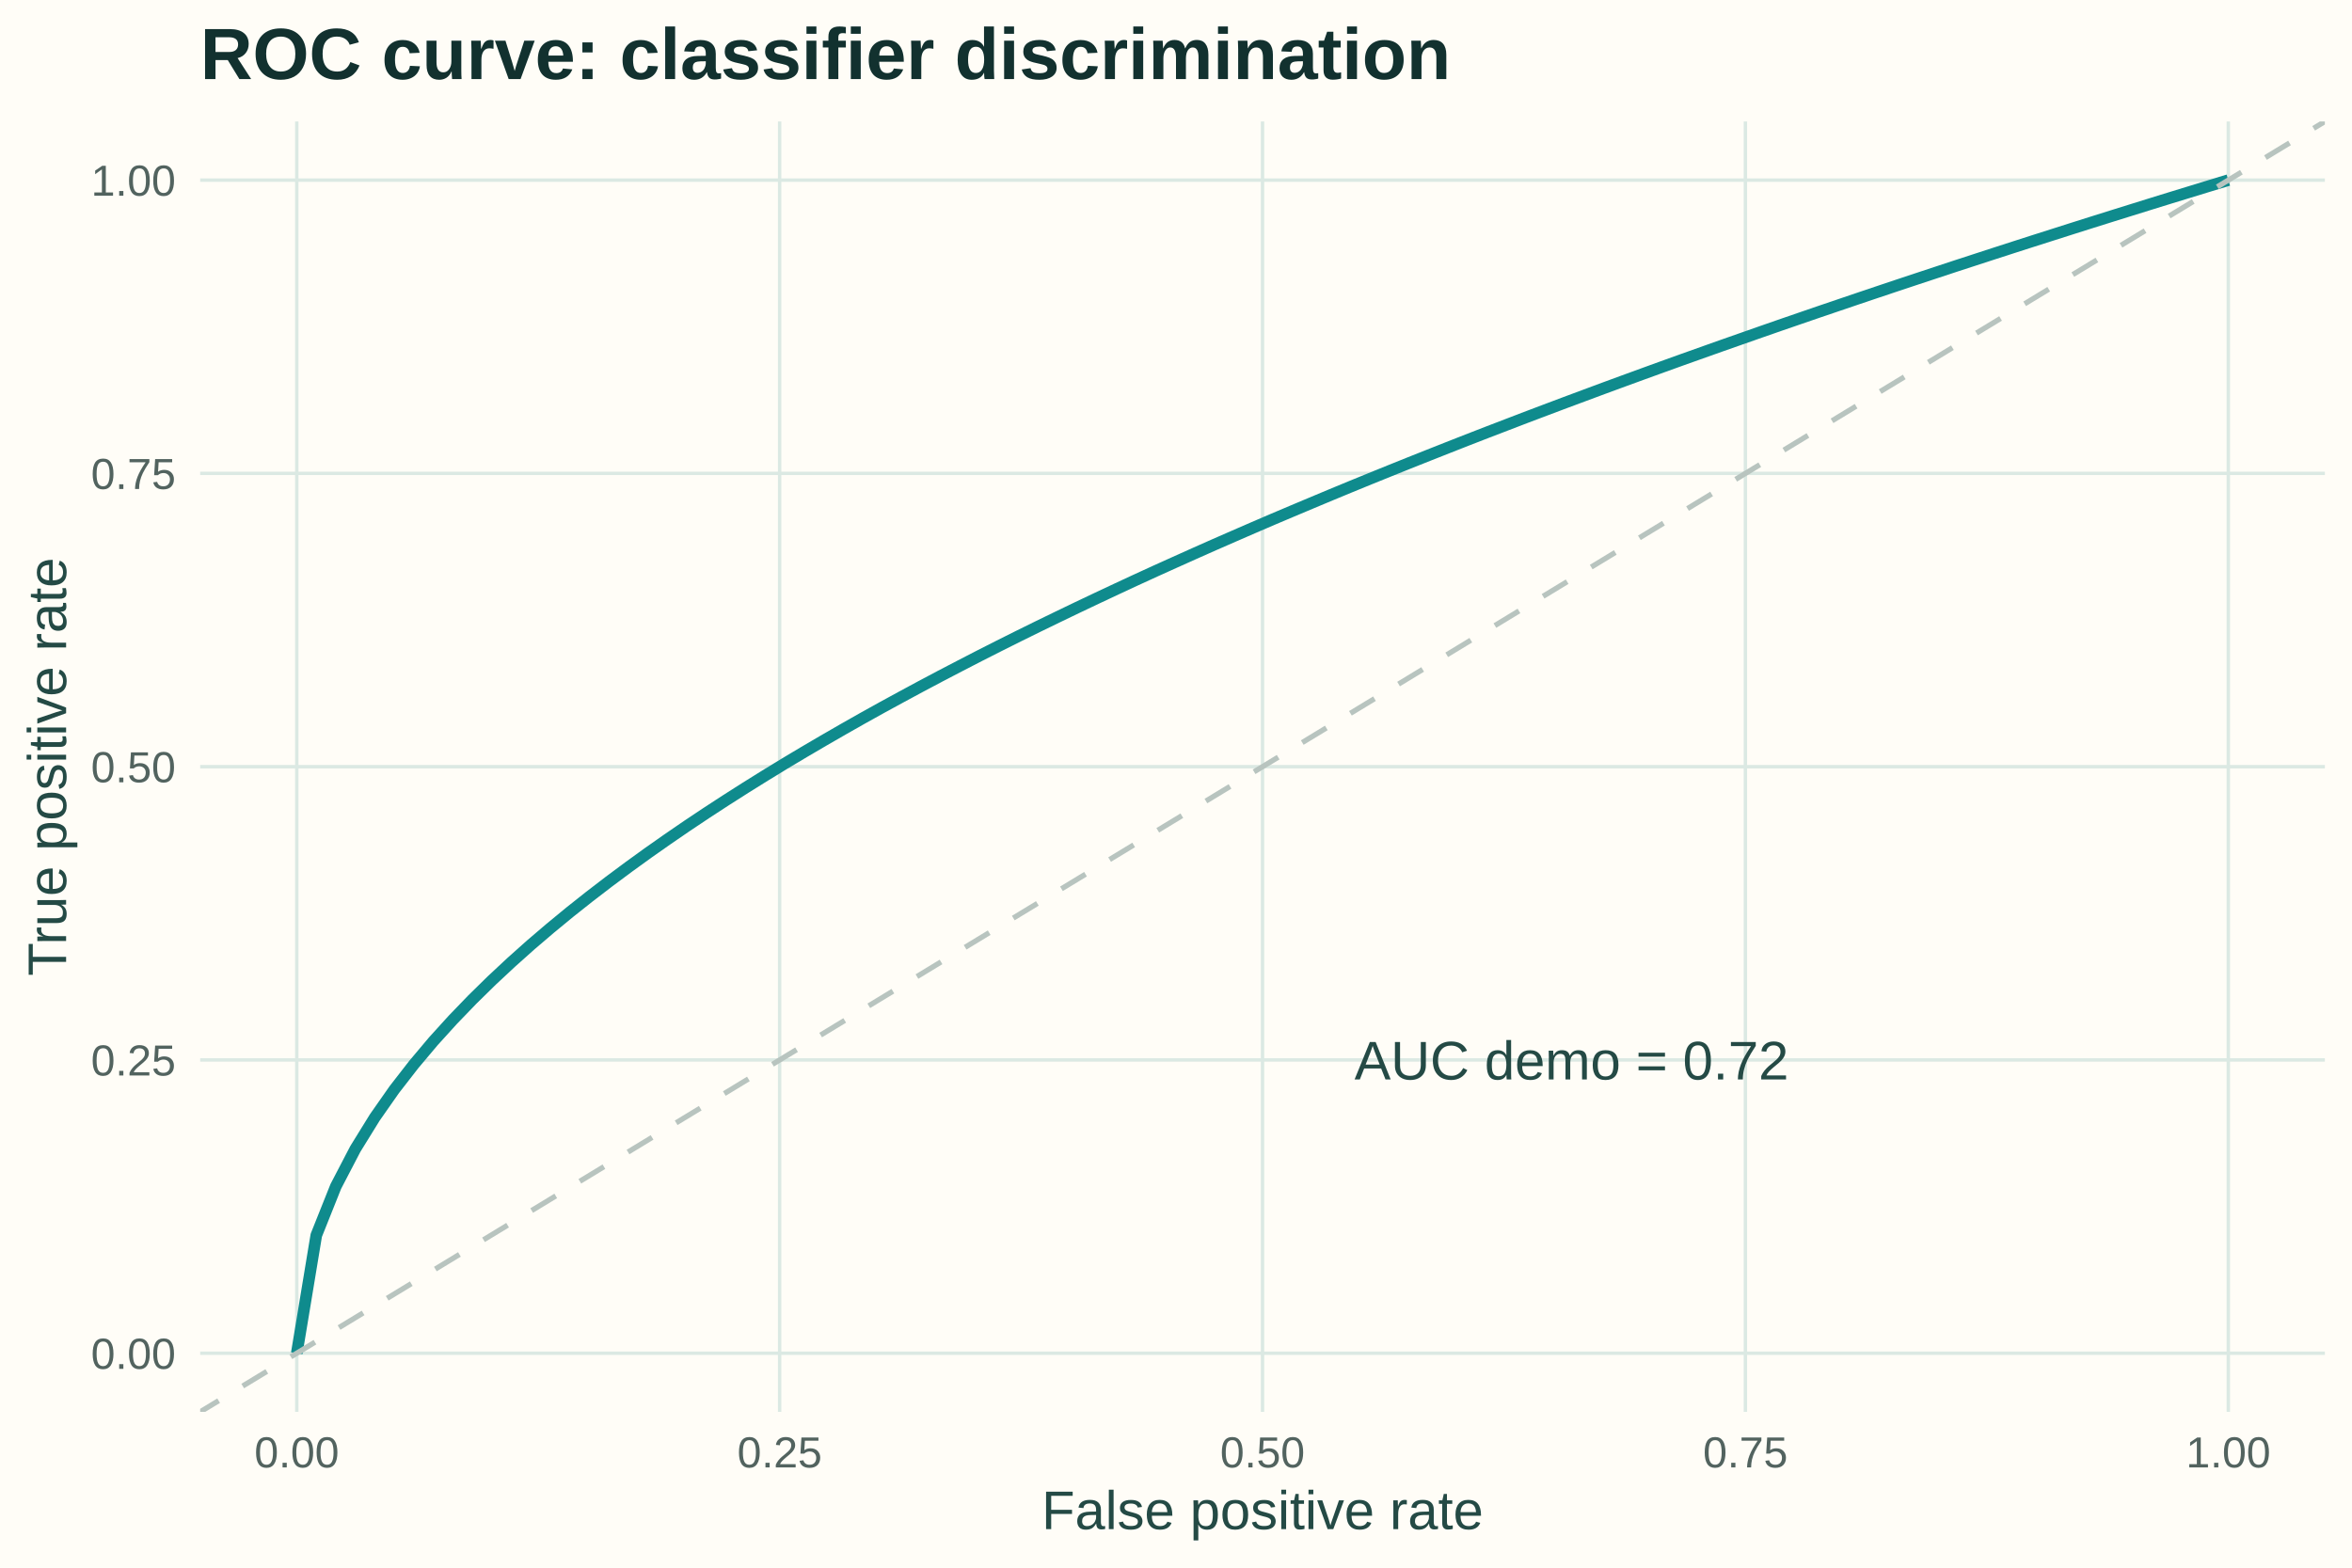
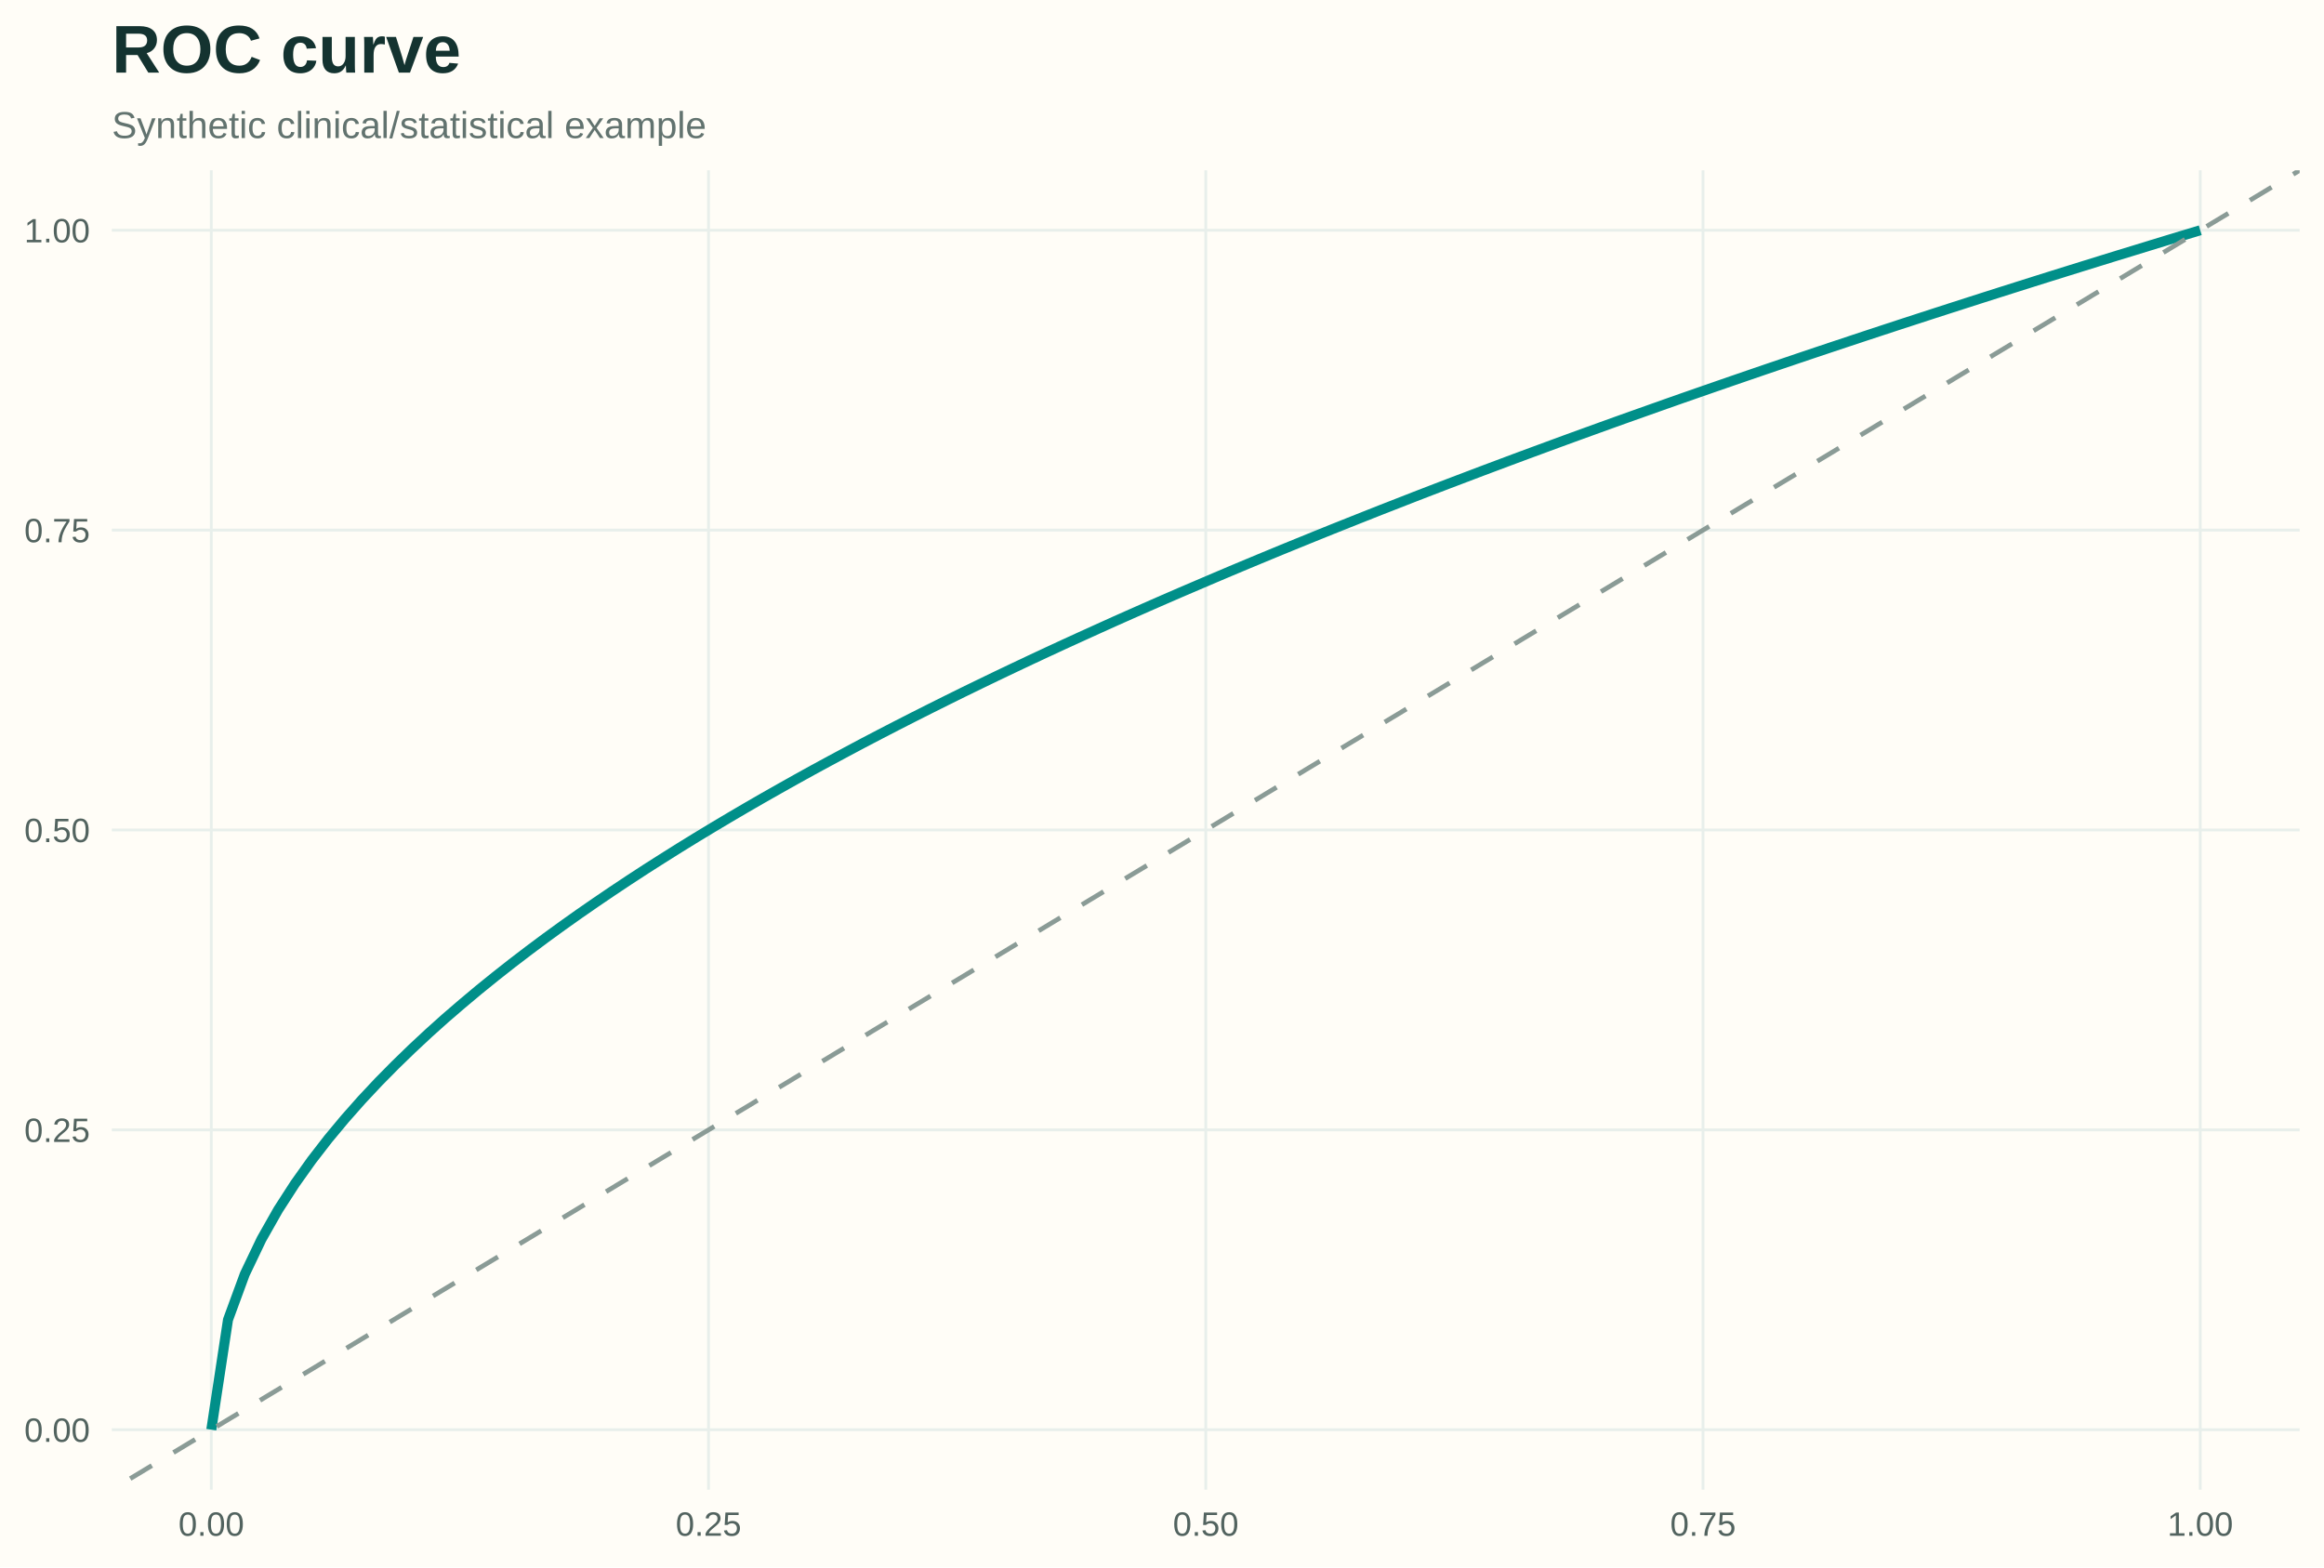
- <svg xmlns="http://www.w3.org/2000/svg" width="518.40pt" height="345.60pt" viewBox="0 0 518.40 345.60">
+ <svg xmlns="http://www.w3.org/2000/svg" width="619.20pt" height="417.60pt" viewBox="0 0 619.20 417.60">
  <g class="svglite">
    <defs>
      <style type="text/css">
    .svglite line, .svglite polyline, .svglite polygon, .svglite path, .svglite rect, .svglite circle {
      fill: none;
      stroke: #000000;
      stroke-linecap: round;
      stroke-linejoin: round;
      stroke-miterlimit: 10.00;
    }
    .svglite text {
      white-space: pre;
    }
    .svglite g.glyphgroup path {
      fill: inherit;
      stroke: none;
    }
  </style>
    </defs>
    <rect width="100%" height="100%" style="stroke: none; fill: #FFFDF7;" />
    <defs>
-       <clipPath id="cpMC4wMHw1MTguNDB8MC4wMHwzNDUuNjA=">
-         <rect x="0.00" y="0.00" width="518.40" height="345.60" />
+       <clipPath id="cpMC4wMHw2MTkuMjB8MC4wMHw0MTcuNjA=">
+         <rect x="0.00" y="0.00" width="619.20" height="417.60" />
      </clipPath>
    </defs>
-     <g clip-path="url(#cpMC4wMHw1MTguNDB8MC4wMHwzNDUuNjA=)">
-       <rect x="0.00" y="0" width="518.40" height="345.60" style="stroke-width: 1.16; stroke: none; fill: #FFFDF7;" />
+     <g clip-path="url(#cpMC4wMHw2MTkuMjB8MC4wMHw0MTcuNjA=)">
+       <rect x="0.00" y="-0" width="619.20" height="417.60" style="stroke-width: 1.26; stroke: none; fill: #FFFDF7;" />
    </g>
    <defs>
-       <clipPath id="cpNDQuMTJ8NTEyLjQyfDI2Ljc4fDMxMS4yNQ==">
-         <rect x="44.12" y="26.78" width="468.30" height="284.47" />
+       <clipPath id="cpMjkuODB8NjEyLjcyfDQ1LjM4fDM5Ni45Nw==">
+         <rect x="29.80" y="45.38" width="582.92" height="351.59" />
      </clipPath>
    </defs>
-     <g clip-path="url(#cpNDQuMTJ8NTEyLjQyfDI2Ljc4fDMxMS4yNQ==)">
-       <rect x="44.12" y="26.78" width="468.30" height="284.47" style="stroke-width: 1.16; stroke: none; fill: #FFFDF7;" />
-       <polyline points="44.12,298.32 512.42,298.32 " style="stroke-width: 0.75; stroke: #DBE9E3; stroke-linecap: butt;" />
-       <polyline points="44.12,233.67 512.42,233.67 " style="stroke-width: 0.75; stroke: #DBE9E3; stroke-linecap: butt;" />
-       <polyline points="44.12,169.02 512.42,169.02 " style="stroke-width: 0.75; stroke: #DBE9E3; stroke-linecap: butt;" />
-       <polyline points="44.12,104.36 512.42,104.36 " style="stroke-width: 0.75; stroke: #DBE9E3; stroke-linecap: butt;" />
-       <polyline points="44.12,39.71 512.42,39.71 " style="stroke-width: 0.75; stroke: #DBE9E3; stroke-linecap: butt;" />
-       <polyline points="65.41,311.25 65.41,26.78 " style="stroke-width: 0.75; stroke: #DBE9E3; stroke-linecap: butt;" />
-       <polyline points="171.84,311.25 171.84,26.78 " style="stroke-width: 0.75; stroke: #DBE9E3; stroke-linecap: butt;" />
-       <polyline points="278.27,311.25 278.27,26.78 " style="stroke-width: 0.75; stroke: #DBE9E3; stroke-linecap: butt;" />
-       <polyline points="384.70,311.25 384.70,26.78 " style="stroke-width: 0.75; stroke: #DBE9E3; stroke-linecap: butt;" />
-       <polyline points="491.14,311.25 491.14,26.78 " style="stroke-width: 0.75; stroke: #DBE9E3; stroke-linecap: butt;" />
-       <polyline points="65.41,298.32 69.71,272.33 74.01,261.56 78.31,253.30 82.61,246.34 86.91,240.20 91.21,234.66 95.51,229.55 99.81,224.81 104.11,220.35 108.41,216.13 112.71,212.12 117.01,208.28 121.31,204.61 125.61,201.07 129.91,197.66 134.21,194.36 138.51,191.16 142.81,188.05 147.11,185.03 151.41,182.08 155.71,179.21 160.01,176.41 164.31,173.67 168.61,170.99 172.91,168.36 177.21,165.79 181.51,163.27 185.81,160.79 190.11,158.35 194.41,155.96 198.72,153.61 203.02,151.29 207.32,149.01 211.62,146.77 215.92,144.55 220.22,142.37 224.52,140.22 228.82,138.10 233.12,136.01 237.42,133.94 241.72,131.90 246.02,129.88 250.32,127.88 254.62,125.91 258.92,123.97 263.22,122.04 267.52,120.13 271.82,118.25 276.12,116.38 280.42,114.53 284.72,112.71 289.02,110.90 293.32,109.10 297.62,107.32 301.92,105.56 306.22,103.82 310.52,102.09 314.82,100.38 319.12,98.68 323.42,96.99 327.72,95.32 332.02,93.67 336.32,92.02 340.63,90.39 344.93,88.77 349.23,87.17 353.53,85.57 357.83,83.99 362.13,82.42 366.43,80.86 370.73,79.31 375.03,77.78 379.33,76.25 383.63,74.74 387.93,73.23 392.23,71.73 396.53,70.25 400.83,68.77 405.13,67.31 409.43,65.85 413.73,64.40 418.03,62.96 422.33,61.53 426.63,60.11 430.93,58.69 435.23,57.29 439.53,55.89 443.83,54.50 448.13,53.12 452.43,51.75 456.73,50.38 461.03,49.02 465.33,47.67 469.63,46.33 473.93,44.99 478.23,43.66 482.54,42.34 486.84,41.02 491.14,39.71 " style="stroke-width: 2.56; stroke: #0F8B8D; stroke-linecap: butt;" />
-       <line x1="-424.18" y1="595.72" x2="980.73" y2="-257.69" style="stroke-width: 1.16; stroke: #B8C4BF; stroke-dasharray: 6.21,6.21; stroke-linecap: butt;" />
-       <text x="346.39" y="237.97" text-anchor="middle" style="font-size: 12.00px;fill: #244A45; font-family: &quot;Arial&quot;;" textLength="95.70px" lengthAdjust="spacingAndGlyphs">AUC demo = 0.72</text>
+     <g clip-path="url(#cpMjkuODB8NjEyLjcyfDQ1LjM4fDM5Ni45Nw==)">
+       <rect x="29.80" y="45.38" width="582.92" height="351.59" style="stroke-width: 1.26; stroke: none; fill: #FFFDF7;" />
+       <polyline points="29.80,380.98 612.72,380.98 " style="stroke-width: 0.75; stroke: #E8EFEB; stroke-linecap: butt;" />
+       <polyline points="29.80,301.08 612.72,301.08 " style="stroke-width: 0.75; stroke: #E8EFEB; stroke-linecap: butt;" />
+       <polyline points="29.80,221.17 612.72,221.17 " style="stroke-width: 0.75; stroke: #E8EFEB; stroke-linecap: butt;" />
+       <polyline points="29.80,141.26 612.72,141.26 " style="stroke-width: 0.75; stroke: #E8EFEB; stroke-linecap: butt;" />
+       <polyline points="29.80,61.36 612.72,61.36 " style="stroke-width: 0.75; stroke: #E8EFEB; stroke-linecap: butt;" />
+       <polyline points="56.30,396.97 56.30,45.38 " style="stroke-width: 0.75; stroke: #E8EFEB; stroke-linecap: butt;" />
+       <polyline points="188.78,396.97 188.78,45.38 " style="stroke-width: 0.75; stroke: #E8EFEB; stroke-linecap: butt;" />
+       <polyline points="321.26,396.97 321.26,45.38 " style="stroke-width: 0.75; stroke: #E8EFEB; stroke-linecap: butt;" />
+       <polyline points="453.75,396.97 453.75,45.38 " style="stroke-width: 0.75; stroke: #E8EFEB; stroke-linecap: butt;" />
+       <polyline points="586.23,396.97 586.23,45.38 " style="stroke-width: 0.75; stroke: #E8EFEB; stroke-linecap: butt;" />
+       <polyline points="56.30,380.98 60.75,351.68 65.21,339.55 69.66,330.24 74.11,322.38 78.57,315.47 83.02,309.21 87.47,303.46 91.93,298.11 96.38,293.08 100.83,288.33 105.29,283.81 109.74,279.49 114.19,275.34 118.64,271.35 123.10,267.51 127.55,263.78 132.00,260.18 136.46,256.67 140.91,253.27 145.36,249.95 149.82,246.71 154.27,243.55 158.72,240.47 163.18,237.44 167.63,234.48 172.08,231.58 176.54,228.74 180.99,225.94 185.44,223.20 189.90,220.50 194.35,217.85 198.80,215.24 203.25,212.67 207.71,210.14 212.16,207.64 216.61,205.18 221.07,202.76 225.52,200.37 229.97,198.00 234.43,195.67 238.88,193.37 243.33,191.10 247.79,188.85 252.24,186.63 256.69,184.43 261.15,182.26 265.60,180.11 270.05,177.99 274.51,175.88 278.96,173.80 283.41,171.74 287.87,169.70 292.32,167.68 296.77,165.67 301.22,163.69 305.68,161.72 310.13,159.77 314.58,157.84 319.04,155.93 323.49,154.03 327.94,152.14 332.40,150.27 336.85,148.42 341.30,146.58 345.76,144.76 350.21,142.95 354.66,141.15 359.12,139.37 363.57,137.60 368.02,135.84 372.48,134.10 376.93,132.36 381.38,130.64 385.84,128.93 390.29,127.24 394.74,125.55 399.19,123.88 403.65,122.21 408.10,120.56 412.55,118.92 417.01,117.28 421.46,115.66 425.91,114.05 430.37,112.44 434.82,110.85 439.27,109.27 443.73,107.69 448.18,106.12 452.63,104.57 457.09,103.02 461.54,101.48 465.99,99.95 470.45,98.42 474.90,96.91 479.35,95.40 483.80,93.90 488.26,92.41 492.71,90.93 497.16,89.45 501.62,87.98 506.07,86.52 510.52,85.07 514.98,83.62 519.43,82.18 523.88,80.75 528.34,79.32 532.79,77.90 537.24,76.49 541.70,75.08 546.15,73.68 550.60,72.29 555.06,70.90 559.51,69.52 563.96,68.14 568.42,66.78 572.87,65.41 577.32,64.05 581.77,62.70 586.23,61.36 " style="stroke-width: 2.67; stroke: #008F89; stroke-linecap: butt;" />
+       <line x1="-553.12" y1="748.56" x2="1195.64" y2="-306.21" style="stroke-width: 1.26; stroke: #8A9B96; stroke-dasharray: 6.73,6.73; stroke-linecap: butt;" />
    </g>
-     <g clip-path="url(#cpMC4wMHw1MTguNDB8MC4wMHwzNDUuNjA=)">
-       <text x="38.74" y="301.76" text-anchor="end" style="font-size: 9.60px;fill: #52635F; font-family: &quot;Arial&quot;;" textLength="18.66px" lengthAdjust="spacingAndGlyphs">0.00</text>
-       <text x="38.74" y="237.10" text-anchor="end" style="font-size: 9.60px;fill: #52635F; font-family: &quot;Arial&quot;;" textLength="18.66px" lengthAdjust="spacingAndGlyphs">0.25</text>
-       <text x="38.74" y="172.45" text-anchor="end" style="font-size: 9.60px;fill: #52635F; font-family: &quot;Arial&quot;;" textLength="18.66px" lengthAdjust="spacingAndGlyphs">0.50</text>
-       <text x="38.74" y="107.80" text-anchor="end" style="font-size: 9.60px;fill: #52635F; font-family: &quot;Arial&quot;;" textLength="18.66px" lengthAdjust="spacingAndGlyphs">0.75</text>
-       <text x="38.74" y="43.14" text-anchor="end" style="font-size: 9.60px;fill: #52635F; font-family: &quot;Arial&quot;;" textLength="18.66px" lengthAdjust="spacingAndGlyphs">1.00</text>
-       <text x="65.41" y="323.50" text-anchor="middle" style="font-size: 9.60px;fill: #52635F; font-family: &quot;Arial&quot;;" textLength="18.66px" lengthAdjust="spacingAndGlyphs">0.00</text>
-       <text x="171.84" y="323.50" text-anchor="middle" style="font-size: 9.60px;fill: #52635F; font-family: &quot;Arial&quot;;" textLength="18.66px" lengthAdjust="spacingAndGlyphs">0.25</text>
-       <text x="278.27" y="323.50" text-anchor="middle" style="font-size: 9.60px;fill: #52635F; font-family: &quot;Arial&quot;;" textLength="18.66px" lengthAdjust="spacingAndGlyphs">0.50</text>
-       <text x="384.70" y="323.50" text-anchor="middle" style="font-size: 9.60px;fill: #52635F; font-family: &quot;Arial&quot;;" textLength="18.66px" lengthAdjust="spacingAndGlyphs">0.75</text>
-       <text x="491.14" y="323.50" text-anchor="middle" style="font-size: 9.60px;fill: #52635F; font-family: &quot;Arial&quot;;" textLength="18.66px" lengthAdjust="spacingAndGlyphs">1.00</text>
-       <text x="278.27" y="337.10" text-anchor="middle" style="font-size: 12.00px;fill: #244A45; font-family: &quot;Arial&quot;;" textLength="97.36px" lengthAdjust="spacingAndGlyphs">False positive rate</text>
-       <text transform="translate(14.57,169.02) rotate(-90)" text-anchor="middle" style="font-size: 12.00px;fill: #244A45; font-family: &quot;Arial&quot;;" textLength="92.25px" lengthAdjust="spacingAndGlyphs">True positive rate</text>
-       <text x="44.12" y="17.43" style="font-size: 16.00px; font-weight: bold;fill: #12312F; font-family: &quot;Arial&quot;;" textLength="275.91px" lengthAdjust="spacingAndGlyphs">ROC curve: classifier discrimination</text>
+     <g clip-path="url(#cpMC4wMHw2MTkuMjB8MC4wMHw0MTcuNjA=)">
+       <text x="23.98" y="384.21" text-anchor="end" style="font-size: 9.00px;fill: #52635F; font-family: &quot;Arial&quot;;" textLength="17.50px" lengthAdjust="spacingAndGlyphs">0.00</text>
+       <text x="23.98" y="304.30" text-anchor="end" style="font-size: 9.00px;fill: #52635F; font-family: &quot;Arial&quot;;" textLength="17.50px" lengthAdjust="spacingAndGlyphs">0.25</text>
+       <text x="23.98" y="224.39" text-anchor="end" style="font-size: 9.00px;fill: #52635F; font-family: &quot;Arial&quot;;" textLength="17.50px" lengthAdjust="spacingAndGlyphs">0.50</text>
+       <text x="23.98" y="144.49" text-anchor="end" style="font-size: 9.00px;fill: #52635F; font-family: &quot;Arial&quot;;" textLength="17.50px" lengthAdjust="spacingAndGlyphs">0.75</text>
+       <text x="23.98" y="64.58" text-anchor="end" style="font-size: 9.00px;fill: #52635F; font-family: &quot;Arial&quot;;" textLength="17.50px" lengthAdjust="spacingAndGlyphs">1.00</text>
+       <text x="56.30" y="409.24" text-anchor="middle" style="font-size: 9.00px;fill: #52635F; font-family: &quot;Arial&quot;;" textLength="17.50px" lengthAdjust="spacingAndGlyphs">0.00</text>
+       <text x="188.78" y="409.24" text-anchor="middle" style="font-size: 9.00px;fill: #52635F; font-family: &quot;Arial&quot;;" textLength="17.50px" lengthAdjust="spacingAndGlyphs">0.25</text>
+       <text x="321.26" y="409.24" text-anchor="middle" style="font-size: 9.00px;fill: #52635F; font-family: &quot;Arial&quot;;" textLength="17.50px" lengthAdjust="spacingAndGlyphs">0.50</text>
+       <text x="453.75" y="409.24" text-anchor="middle" style="font-size: 9.00px;fill: #52635F; font-family: &quot;Arial&quot;;" textLength="17.50px" lengthAdjust="spacingAndGlyphs">0.75</text>
+       <text x="586.23" y="409.24" text-anchor="middle" style="font-size: 9.00px;fill: #52635F; font-family: &quot;Arial&quot;;" textLength="17.50px" lengthAdjust="spacingAndGlyphs">1.00</text>
+       <text x="29.80" y="36.80" style="font-size: 10.00px;fill: #62736F; font-family: &quot;Arial&quot;;" textLength="158.41px" lengthAdjust="spacingAndGlyphs">Synthetic clinical/statistical example</text>
+       <text x="29.80" y="19.36" style="font-size: 18.00px; font-weight: bold;fill: #143330; font-family: &quot;Arial&quot;;" textLength="93.05px" lengthAdjust="spacingAndGlyphs">ROC curve</text>
    </g>
  </g>
</svg>
